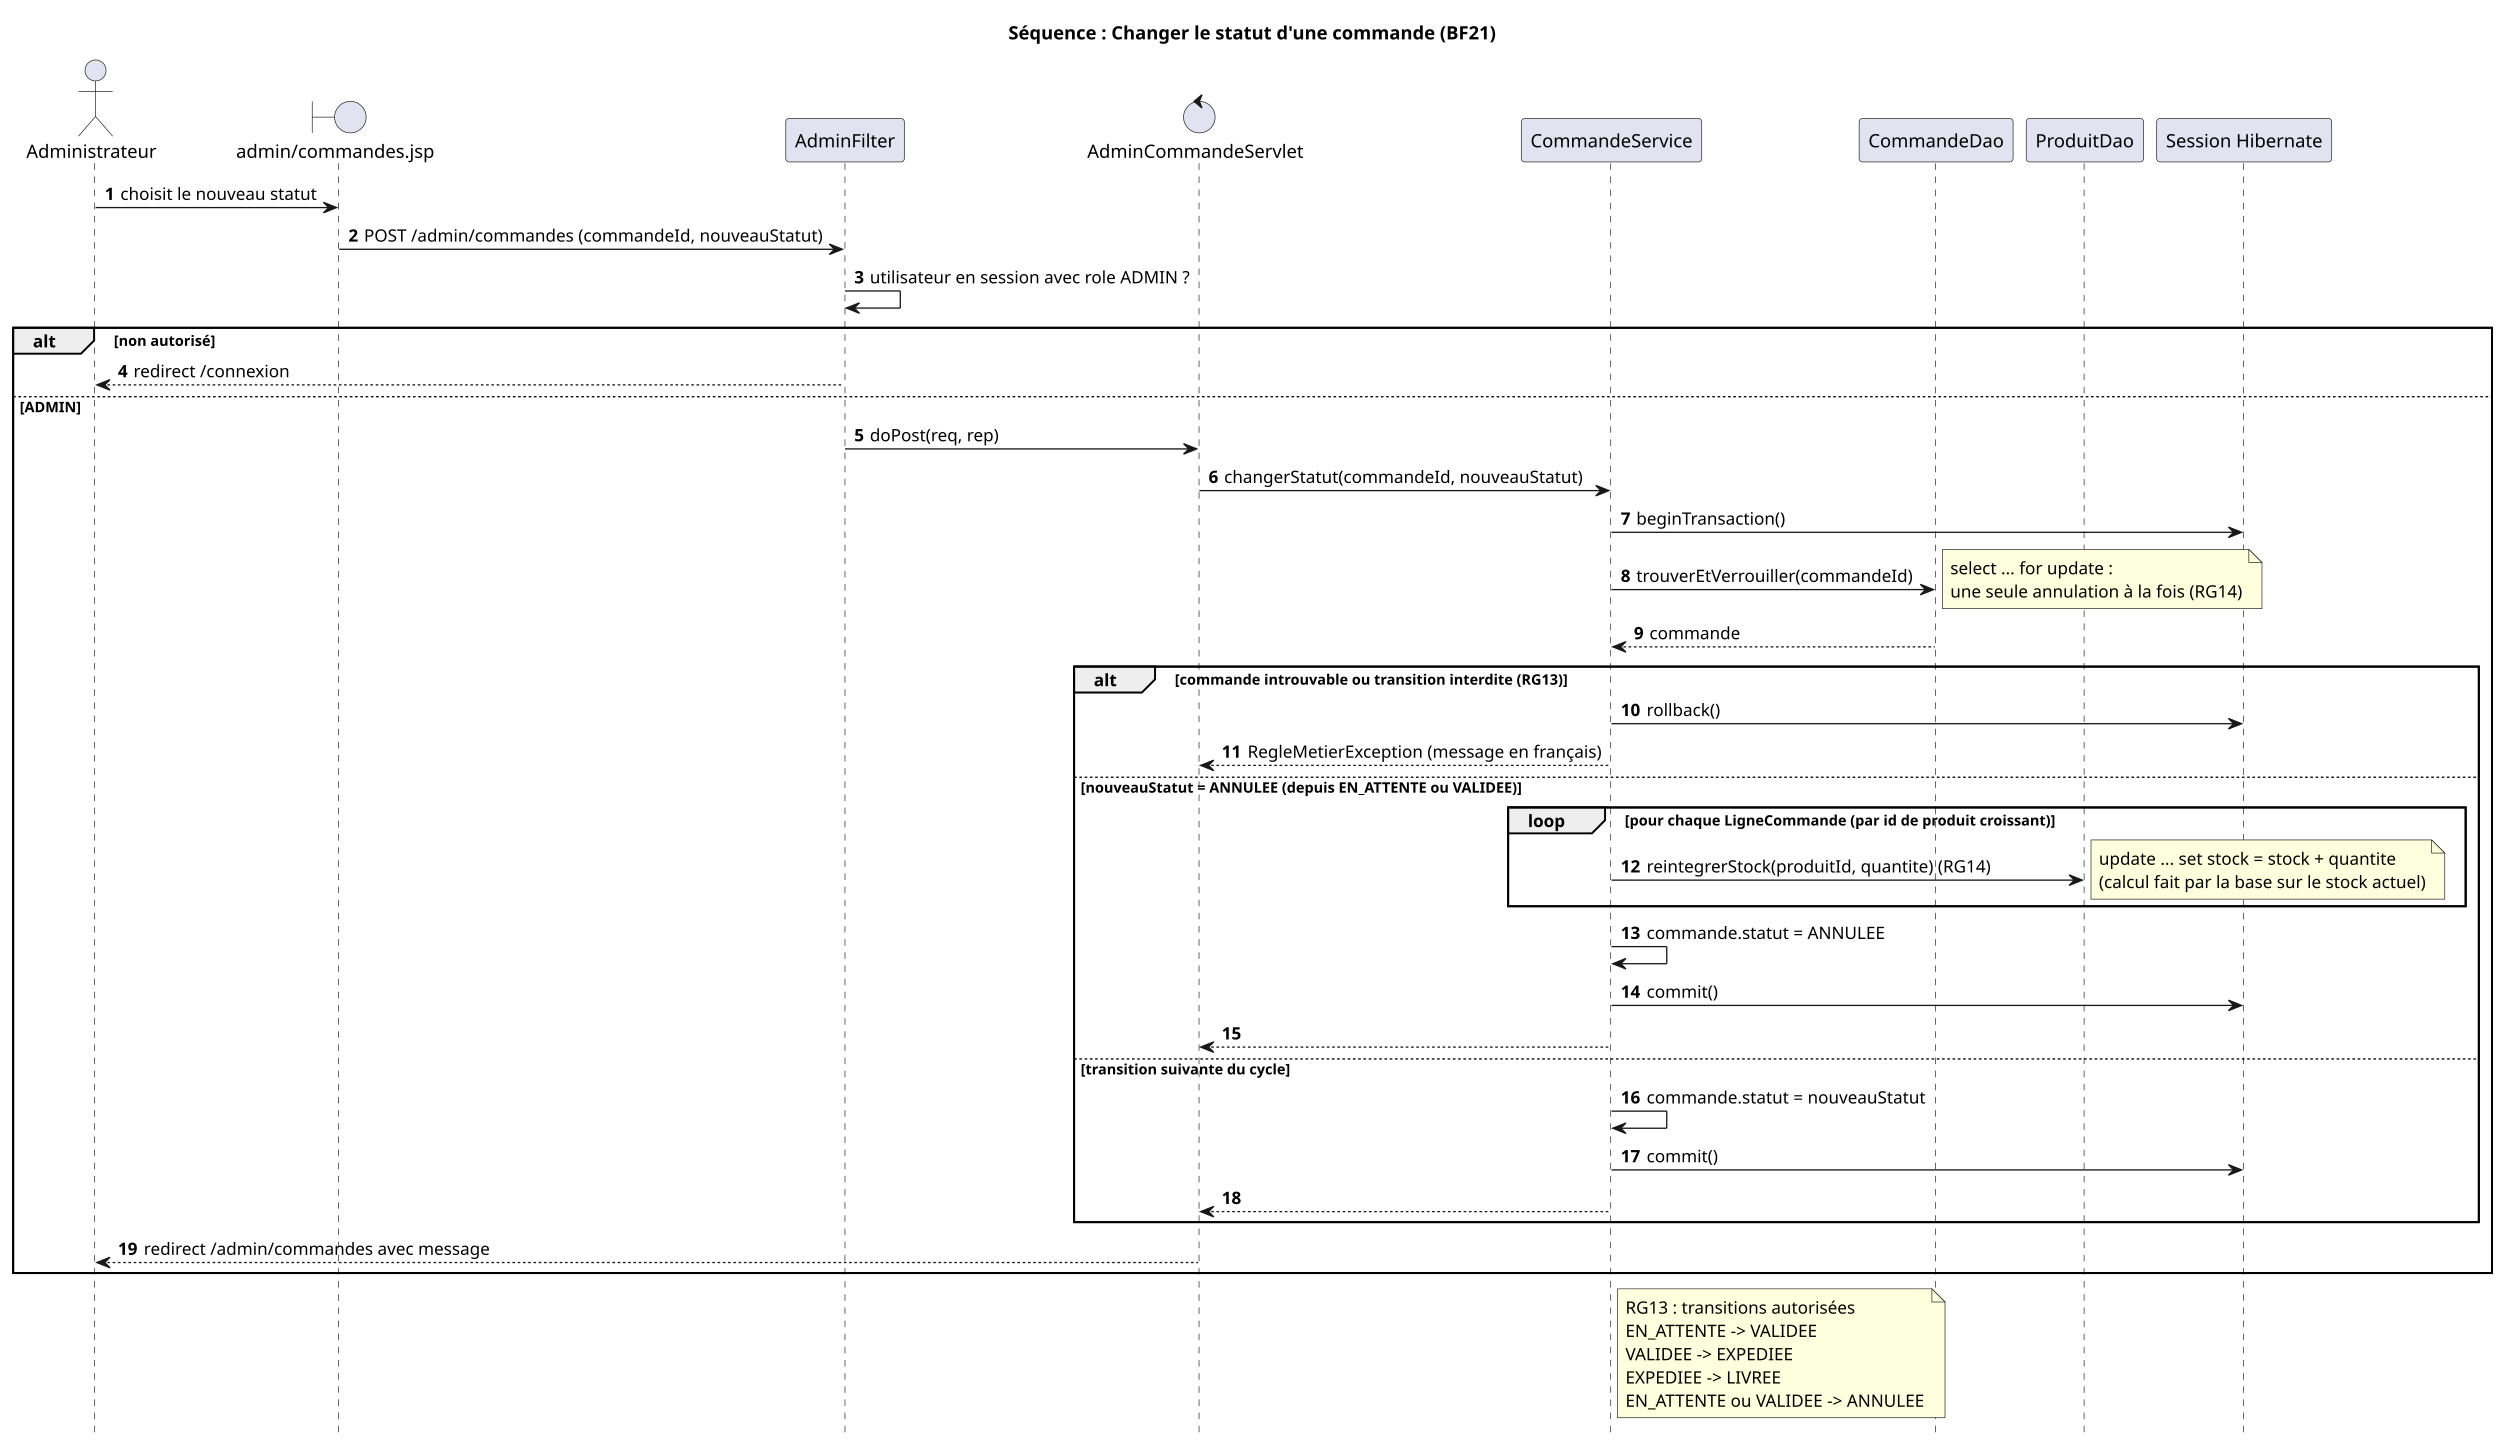
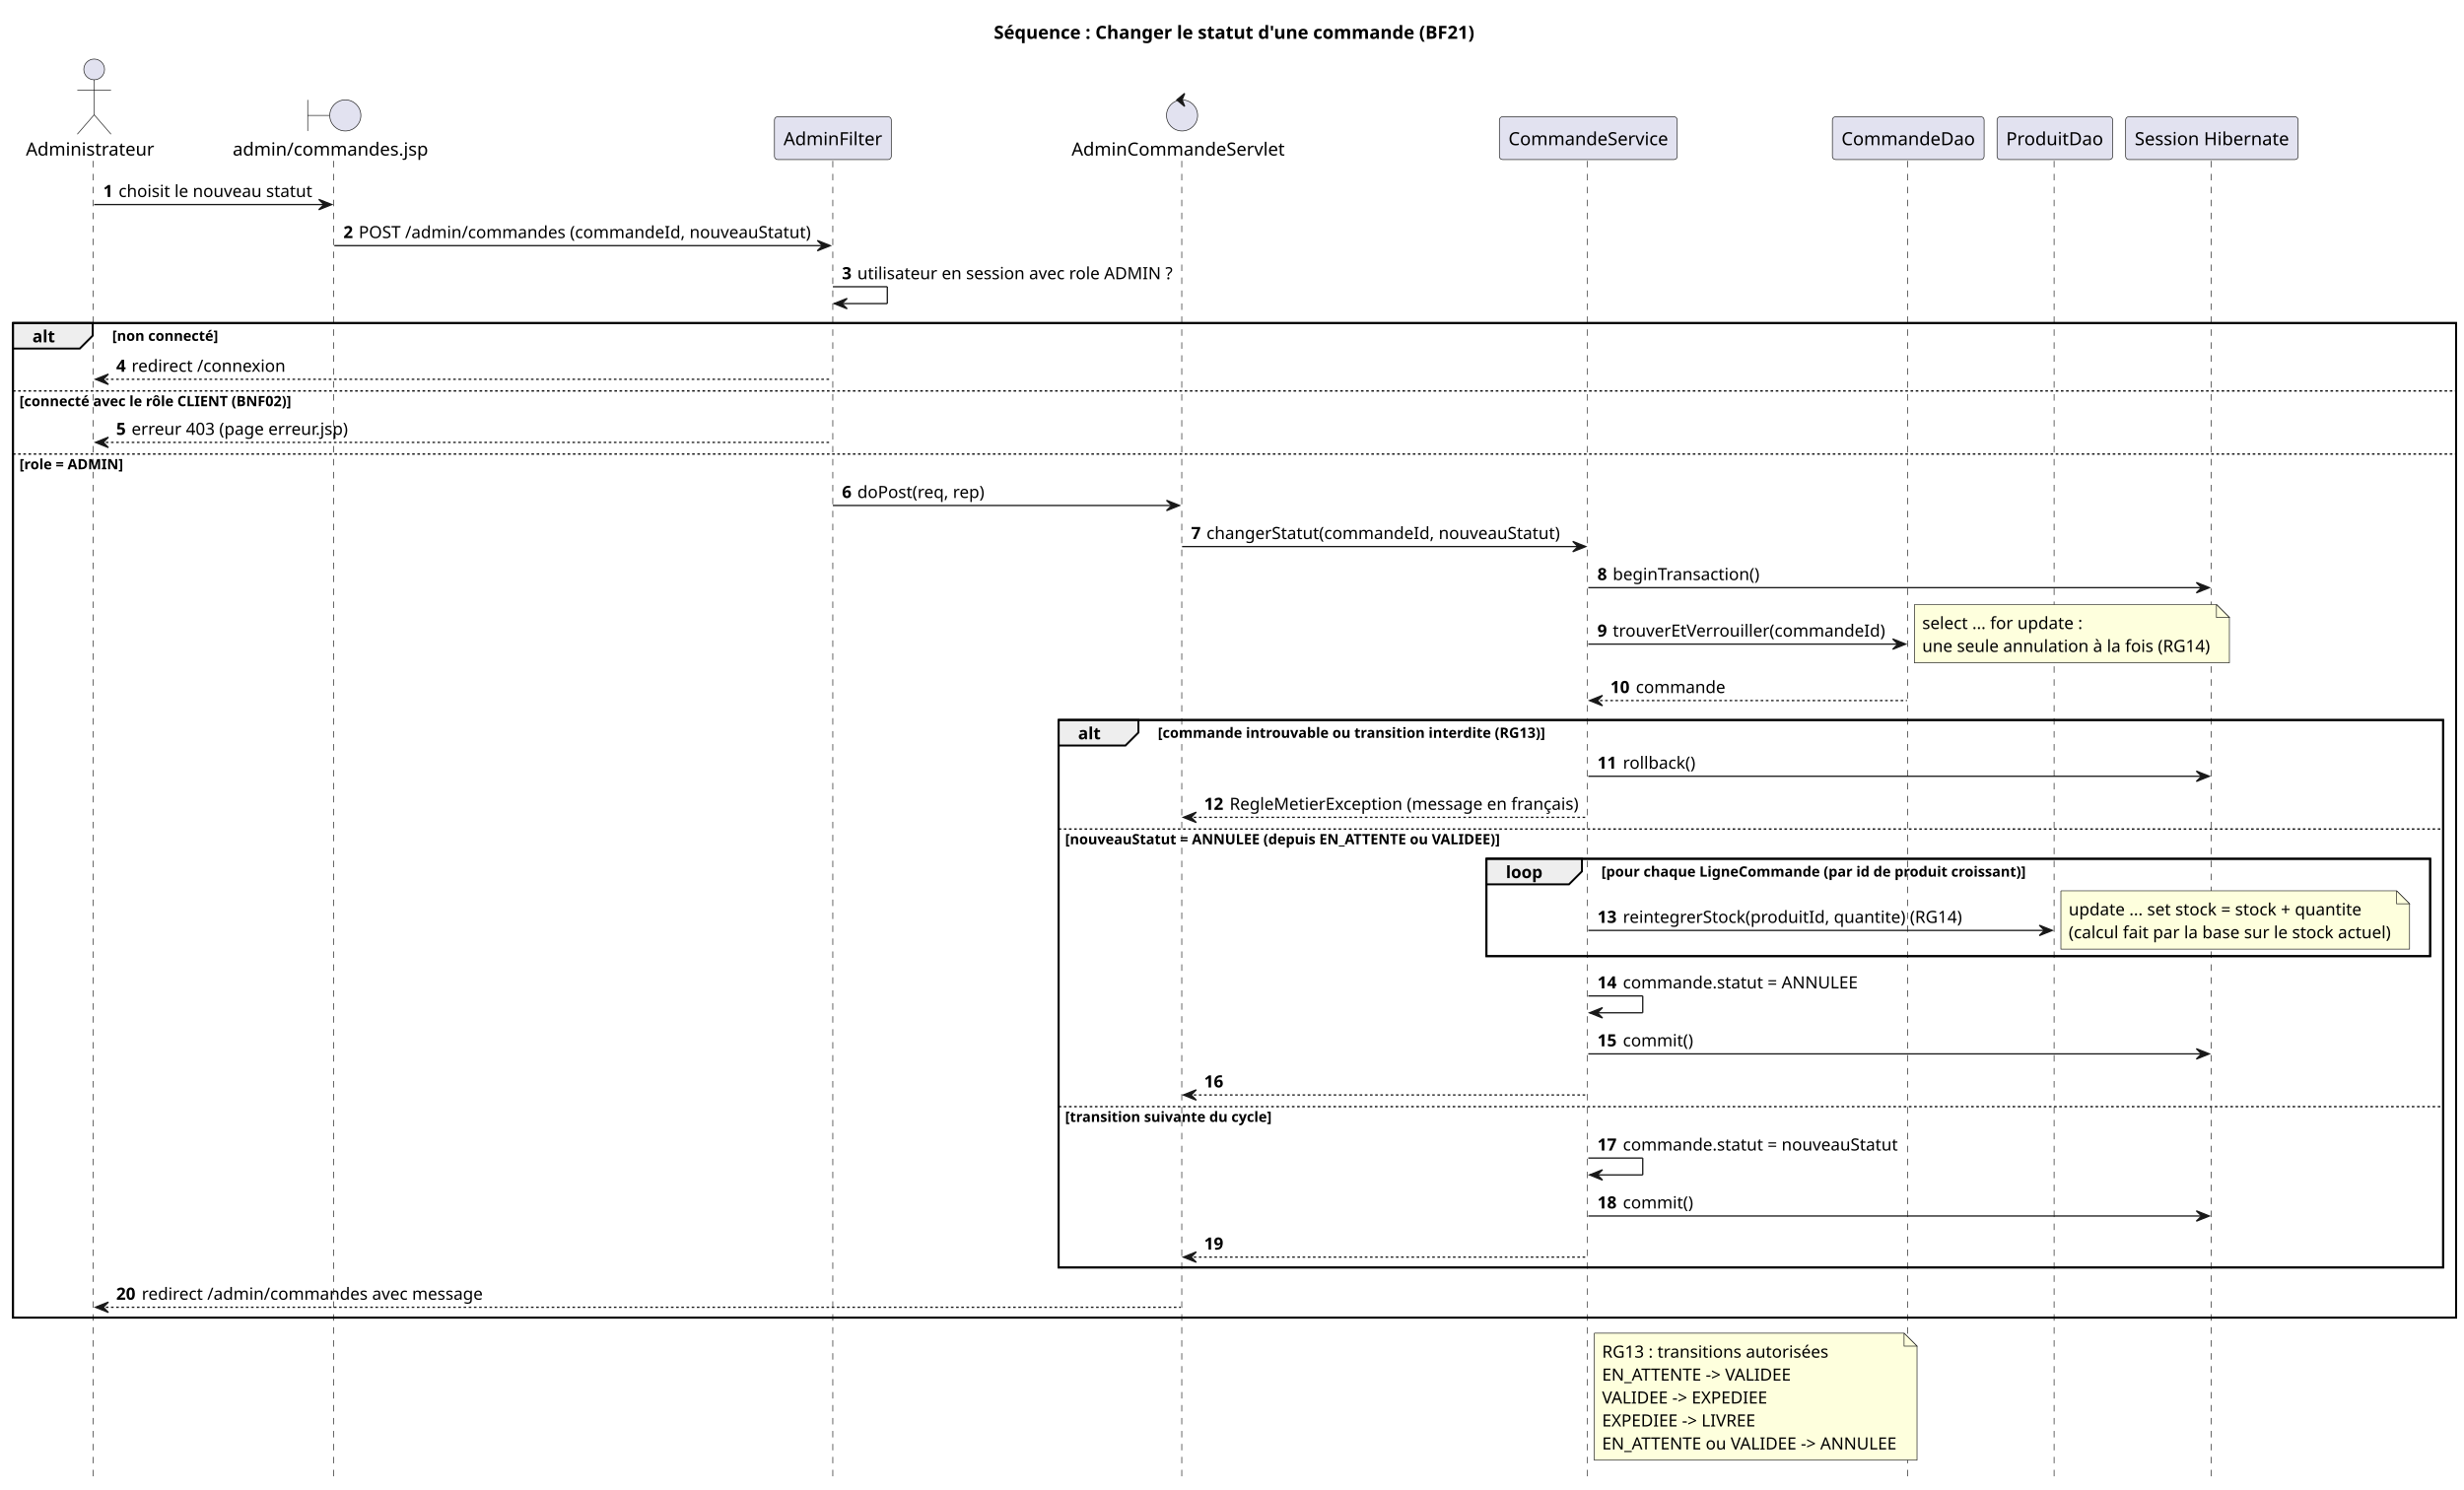
- <svg xmlns="http://www.w3.org/2000/svg" contentStyleType="text/css" data-diagram-type="SEQUENCE" height="1100px" preserveAspectRatio="none" style="width:1901px;height:1100px;background:#FFFFFF;" version="1.1" viewBox="0 0 1901 1100" width="1901px" zoomAndPan="magnify">
+ <svg xmlns="http://www.w3.org/2000/svg" contentStyleType="text/css" data-diagram-type="SEQUENCE" height="1149px" preserveAspectRatio="none" style="width:1901px;height:1149px;background:#FFFFFF;" version="1.1" viewBox="0 0 1901 1149" width="1901px" zoomAndPan="magnify">
  <defs />
  <g>
    <text fill="#000000" font-family="sans-serif" font-size="14" font-weight="bold" lengthAdjust="spacing" textLength="370.351" x="766.773" y="29.966">Séquence : Changer le statut d'une commande (BF21)</text>
-     <rect fill="none" height="718.772" style="stroke:#000000;stroke-width:1.5;" width="1884.896" x="10" y="249.254" />
-     <rect fill="none" height="422.436" style="stroke:#000000;stroke-width:1.5;" width="1068.154" x="816.742" y="506.884" />
-     <rect fill="none" height="75.118" style="stroke:#000000;stroke-width:1.5;" width="728.11" x="1146.786" y="613.984" />
+     <rect fill="none" height="767.46" style="stroke:#000000;stroke-width:1.5;" width="1884.896" x="10" y="249.254" />
+     <rect fill="none" height="422.436" style="stroke:#000000;stroke-width:1.5;" width="1068.154" x="816.742" y="555.572" />
+     <rect fill="none" height="75.118" style="stroke:#000000;stroke-width:1.5;" width="728.11" x="1146.786" y="662.672" />
    <g class="participant-lifeline" data-entity-uid="part1" data-qualified-name="Admin" id="part1-lifeline">
      <g>
-         <rect fill="#000000" fill-opacity="0" height="969.42" width="8" x="68.651" y="124.136" />
-         <line style="stroke:#181818;stroke-width:0.5;stroke-dasharray:5,5;" x1="72" x2="72" y1="124.136" y2="1093.556" />
+         <rect fill="#000000" fill-opacity="0" height="1018.108" width="8" x="68.651" y="124.136" />
+         <line style="stroke:#181818;stroke-width:0.5;stroke-dasharray:5,5;" x1="72" x2="72" y1="124.136" y2="1142.244" />
      </g>
    </g>
    <g class="participant-lifeline" data-entity-uid="part2" data-qualified-name="Vue" id="part2-lifeline">
      <g>
-         <rect fill="#000000" fill-opacity="0" height="969.42" width="8" x="253.915" y="124.136" />
-         <line style="stroke:#181818;stroke-width:0.5;stroke-dasharray:5,5;" x1="257.519" x2="257.519" y1="124.136" y2="1093.556" />
+         <rect fill="#000000" fill-opacity="0" height="1018.108" width="8" x="253.915" y="124.136" />
+         <line style="stroke:#181818;stroke-width:0.5;stroke-dasharray:5,5;" x1="257.519" x2="257.519" y1="124.136" y2="1142.244" />
      </g>
    </g>
    <g class="participant-lifeline" data-entity-uid="part3" data-qualified-name="AdminFilter" id="part3-lifeline">
      <g>
-         <rect fill="#000000" fill-opacity="0" height="969.42" width="8" x="638.574" y="124.136" />
-         <line style="stroke:#181818;stroke-width:0.5;stroke-dasharray:5,5;" x1="642.508" x2="642.508" y1="124.136" y2="1093.556" />
+         <rect fill="#000000" fill-opacity="0" height="1018.108" width="8" x="638.574" y="124.136" />
+         <line style="stroke:#181818;stroke-width:0.5;stroke-dasharray:5,5;" x1="642.508" x2="642.508" y1="124.136" y2="1142.244" />
      </g>
    </g>
    <g class="participant-lifeline" data-entity-uid="part4" data-qualified-name="AdminCommandeServlet" id="part4-lifeline">
      <g>
-         <rect fill="#000000" fill-opacity="0" height="969.42" width="8" x="907.971" y="124.136" />
-         <line style="stroke:#181818;stroke-width:0.5;stroke-dasharray:5,5;" x1="911.742" x2="911.742" y1="124.136" y2="1093.556" />
+         <rect fill="#000000" fill-opacity="0" height="1018.108" width="8" x="907.971" y="124.136" />
+         <line style="stroke:#181818;stroke-width:0.5;stroke-dasharray:5,5;" x1="911.742" x2="911.742" y1="124.136" y2="1142.244" />
      </g>
    </g>
    <g class="participant-lifeline" data-entity-uid="part5" data-qualified-name="CommandeService" id="part5-lifeline">
      <g>
-         <rect fill="#000000" fill-opacity="0" height="969.42" width="8" x="1221.393" y="124.136" />
-         <line style="stroke:#181818;stroke-width:0.5;stroke-dasharray:5,5;" x1="1224.786" x2="1224.786" y1="124.136" y2="1093.556" />
+         <rect fill="#000000" fill-opacity="0" height="1018.108" width="8" x="1221.393" y="124.136" />
+         <line style="stroke:#181818;stroke-width:0.5;stroke-dasharray:5,5;" x1="1224.786" x2="1224.786" y1="124.136" y2="1142.244" />
      </g>
    </g>
    <g class="participant-lifeline" data-entity-uid="part6" data-qualified-name="CommandeDao" id="part6-lifeline">
      <g>
-         <rect fill="#000000" fill-opacity="0" height="969.42" width="8" x="1468.225" y="124.136" />
-         <line style="stroke:#181818;stroke-width:0.5;stroke-dasharray:5,5;" x1="1471.699" x2="1471.699" y1="124.136" y2="1093.556" />
+         <rect fill="#000000" fill-opacity="0" height="1018.108" width="8" x="1468.225" y="124.136" />
+         <line style="stroke:#181818;stroke-width:0.5;stroke-dasharray:5,5;" x1="1471.699" x2="1471.699" y1="124.136" y2="1142.244" />
      </g>
    </g>
    <g class="participant-lifeline" data-entity-uid="part7" data-qualified-name="ProduitDao" id="part7-lifeline">
      <g>
-         <rect fill="#000000" fill-opacity="0" height="969.42" width="8" x="1581.349" y="124.136" />
-         <line style="stroke:#181818;stroke-width:0.5;stroke-dasharray:5,5;" x1="1584.752" x2="1584.752" y1="124.136" y2="1093.556" />
+         <rect fill="#000000" fill-opacity="0" height="1018.108" width="8" x="1581.349" y="124.136" />
+         <line style="stroke:#181818;stroke-width:0.5;stroke-dasharray:5,5;" x1="1584.752" x2="1584.752" y1="124.136" y2="1142.244" />
      </g>
    </g>
    <g class="participant-lifeline" data-entity-uid="part8" data-qualified-name="Session" id="part8-lifeline">
      <g>
-         <rect fill="#000000" fill-opacity="0" height="969.42" width="8" x="1702.495" y="124.136" />
-         <line style="stroke:#181818;stroke-width:0.5;stroke-dasharray:5,5;" x1="1705.946" x2="1705.946" y1="124.136" y2="1093.556" />
+         <rect fill="#000000" fill-opacity="0" height="1018.108" width="8" x="1702.495" y="124.136" />
+         <line style="stroke:#181818;stroke-width:0.5;stroke-dasharray:5,5;" x1="1705.946" x2="1705.946" y1="124.136" y2="1142.244" />
      </g>
    </g>
    <g class="participant participant-head" data-entity-uid="part1" data-qualified-name="Admin" id="part1-head">
      <text fill="#000000" font-family="sans-serif" font-size="14" lengthAdjust="spacing" textLength="99.302" x="20" y="120.034">Administrateur</text>
      <ellipse cx="72.651" cy="53.568" fill="#E2E2F0" rx="8" ry="8" style="stroke:#181818;stroke-width:0.5;" />
      <path d="M72.651,61.568 L72.651,88.568 M59.651,69.568 L85.651,69.568 M72.651,88.568 L59.651,103.568 M72.651,88.568 L85.651,103.568" fill="none" style="stroke:#181818;stroke-width:0.5;" />
    </g>
    <g class="participant participant-head" data-entity-uid="part2" data-qualified-name="Vue" id="part2-head">
      <text fill="#000000" font-family="sans-serif" font-size="14" lengthAdjust="spacing" textLength="150.793" x="179.518" y="120.034">admin/commandes.jsp</text>
      <path d="M237.415,77.068 L237.415,101.068 M237.415,89.068 L254.415,89.068" fill="none" style="stroke:#181818;stroke-width:0.5;" />
      <ellipse cx="266.415" cy="89.068" fill="#E2E2F0" rx="12" ry="12" style="stroke:#181818;stroke-width:0.5;" />
    </g>
    <g class="participant participant-head" data-entity-uid="part3" data-qualified-name="AdminFilter" id="part3-head">
      <rect fill="#E2E2F0" height="33.068" rx="2.5" ry="2.5" style="stroke:#181818;stroke-width:0.5;" width="90.132" x="597.508" y="90.068" />
      <text fill="#000000" font-family="sans-serif" font-size="14" lengthAdjust="spacing" textLength="76.132" x="604.508" y="112.034">AdminFilter</text>
    </g>
    <g class="participant participant-head" data-entity-uid="part4" data-qualified-name="AdminCommandeServlet" id="part4-head">
      <text fill="#000000" font-family="sans-serif" font-size="14" lengthAdjust="spacing" textLength="164.457" x="826.742" y="120.034">AdminCommandeServlet</text>
      <ellipse cx="911.971" cy="89.068" fill="#E2E2F0" rx="12" ry="12" style="stroke:#181818;stroke-width:0.5;" />
      <polygon fill="#181818" points="907.971,77.068,913.971,72.068,911.971,77.068,913.971,82.068,907.971,77.068" style="stroke:#181818;stroke-width:1;" />
    </g>
    <g class="participant participant-head" data-entity-uid="part5" data-qualified-name="CommandeService" id="part5-head">
      <rect fill="#E2E2F0" height="33.068" rx="2.5" ry="2.5" style="stroke:#181818;stroke-width:0.5;" width="137.214" x="1156.786" y="90.068" />
      <text fill="#000000" font-family="sans-serif" font-size="14" lengthAdjust="spacing" textLength="123.213" x="1163.786" y="112.034">CommandeService</text>
    </g>
    <g class="participant participant-head" data-entity-uid="part6" data-qualified-name="CommandeDao" id="part6-head">
      <rect fill="#E2E2F0" height="33.068" rx="2.5" ry="2.5" style="stroke:#181818;stroke-width:0.5;" width="117.054" x="1413.699" y="90.068" />
      <text fill="#000000" font-family="sans-serif" font-size="14" lengthAdjust="spacing" textLength="103.054" x="1420.699" y="112.034">CommandeDao</text>
    </g>
    <g class="participant participant-head" data-entity-uid="part7" data-qualified-name="ProduitDao" id="part7-head">
      <rect fill="#E2E2F0" height="33.068" rx="2.5" ry="2.5" style="stroke:#181818;stroke-width:0.5;" width="89.194" x="1540.752" y="90.068" />
      <text fill="#000000" font-family="sans-serif" font-size="14" lengthAdjust="spacing" textLength="75.194" x="1547.752" y="112.034">ProduitDao</text>
    </g>
    <g class="participant participant-head" data-entity-uid="part8" data-qualified-name="Session" id="part8-head">
      <rect fill="#E2E2F0" height="33.068" rx="2.5" ry="2.5" style="stroke:#181818;stroke-width:0.5;" width="133.097" x="1639.946" y="90.068" />
      <text fill="#000000" font-family="sans-serif" font-size="14" lengthAdjust="spacing" textLength="119.097" x="1646.946" y="112.034">Session Hibernate</text>
    </g>
    <g class="message" data-entity-1="part1" data-entity-2="part2" id="msg1">
      <polygon fill="#181818" points="245.915,153.842,255.915,157.842,245.915,161.842,249.915,157.842" style="stroke:#181818;stroke-width:1;" />
      <line style="stroke:#181818;stroke-width:1;" x1="72.651" x2="251.915" y1="157.842" y2="157.842" />
      <text fill="#000000" font-family="sans-serif" font-size="13" font-weight="bold" lengthAdjust="spacing" textLength="7.842" x="79.651" y="152.033">1</text>
      <text fill="#000000" font-family="sans-serif" font-size="13" lengthAdjust="spacing" textLength="149.422" x="91.493" y="152.033">choisit le nouveau statut</text>
    </g>
    <g class="message" data-entity-1="part2" data-entity-2="part3" id="msg2">
      <polygon fill="#181818" points="630.574,185.548,640.574,189.548,630.574,193.548,634.574,189.548" style="stroke:#181818;stroke-width:1;" />
      <line style="stroke:#181818;stroke-width:1;" x1="257.915" x2="636.574" y1="189.548" y2="189.548" />
      <text fill="#000000" font-family="sans-serif" font-size="13" font-weight="bold" lengthAdjust="spacing" textLength="7.842" x="264.915" y="183.739">2</text>
      <text fill="#000000" font-family="sans-serif" font-size="13" lengthAdjust="spacing" textLength="348.816" x="276.757" y="183.739">POST /admin/commandes (commandeId, nouveauStatut)</text>
    </g>
    <g class="message" data-entity-1="part3" data-entity-2="part3" id="msg3">
      <line style="stroke:#181818;stroke-width:1;" x1="642.574" x2="684.574" y1="221.254" y2="221.254" />
      <line style="stroke:#181818;stroke-width:1;" x1="684.574" x2="684.574" y1="221.254" y2="234.254" />
      <line style="stroke:#181818;stroke-width:1;" x1="643.574" x2="684.574" y1="234.254" y2="234.254" />
      <polygon fill="#181818" points="653.574,230.254,643.574,234.254,653.574,238.254,649.574,234.254" style="stroke:#181818;stroke-width:1;" />
      <text fill="#000000" font-family="sans-serif" font-size="13" font-weight="bold" lengthAdjust="spacing" textLength="7.842" x="649.574" y="215.445">3</text>
      <text fill="#000000" font-family="sans-serif" font-size="13" lengthAdjust="spacing" textLength="243.555" x="661.416" y="215.445">utilisateur en session avec role ADMIN ?</text>
    </g>
    <path d="M10,249.254 L71.559,249.254 L71.559,258.96 L61.559,268.96 L10,268.96 L10,249.254" fill="#EEEEEE" style="stroke:#000000;stroke-width:1.5;" />
-     <rect fill="none" height="718.772" style="stroke:#000000;stroke-width:1.5;" width="1884.896" x="10" y="249.254" />
+     <rect fill="none" height="767.46" style="stroke:#000000;stroke-width:1.5;" width="1884.896" x="10" y="249.254" />
    <text fill="#000000" font-family="sans-serif" font-size="13" font-weight="bold" lengthAdjust="spacing" textLength="16.559" x="25" y="264.151">alt</text>
-     <text fill="#000000" font-family="sans-serif" font-size="11" font-weight="bold" lengthAdjust="spacing" textLength="77.266" x="86.559" y="263.013">[non autorisé]</text>
+     <text fill="#000000" font-family="sans-serif" font-size="11" font-weight="bold" lengthAdjust="spacing" textLength="82.007" x="86.559" y="263.013">[non connecté]</text>
    <g class="message" data-entity-1="part3" data-entity-2="part1" id="msg4">
      <polygon fill="#181818" points="83.651,288.666,73.651,292.666,83.651,296.666,79.651,292.666" style="stroke:#181818;stroke-width:1;" />
      <line style="stroke:#181818;stroke-width:1;stroke-dasharray:2,2;" x1="77.651" x2="641.574" y1="292.666" y2="292.666" />
      <text fill="#000000" font-family="sans-serif" font-size="13" font-weight="bold" lengthAdjust="spacing" textLength="7.842" x="89.651" y="286.857">4</text>
      <text fill="#000000" font-family="sans-serif" font-size="13" lengthAdjust="spacing" textLength="119.535" x="101.493" y="286.857">redirect /connexion</text>
    </g>
    <line style="stroke:#000000;stroke-width:1;stroke-dasharray:2,2;" x1="10" x2="1894.896" y1="301.666" y2="301.666" />
-     <text fill="#000000" font-family="sans-serif" font-size="11" font-weight="bold" lengthAdjust="spacing" textLength="46.769" x="15" y="313.425">[ADMIN]</text>
-     <g class="message" data-entity-1="part3" data-entity-2="part4" id="msg5">
-       <polygon fill="#181818" points="899.971,337.354,909.971,341.354,899.971,345.354,903.971,341.354" style="stroke:#181818;stroke-width:1;" />
-       <line style="stroke:#181818;stroke-width:1;" x1="642.574" x2="905.971" y1="341.354" y2="341.354" />
-       <text fill="#000000" font-family="sans-serif" font-size="13" font-weight="bold" lengthAdjust="spacing" textLength="7.842" x="649.574" y="335.545">5</text>
-       <text fill="#000000" font-family="sans-serif" font-size="13" lengthAdjust="spacing" textLength="98.566" x="661.416" y="335.545">doPost(req, rep)</text>
-     </g>
-     <g class="message" data-entity-1="part4" data-entity-2="part5" id="msg6">
-       <polygon fill="#181818" points="1213.393,369.06,1223.393,373.06,1213.393,377.06,1217.393,373.06" style="stroke:#181818;stroke-width:1;" />
-       <line style="stroke:#181818;stroke-width:1;" x1="911.971" x2="1219.393" y1="373.06" y2="373.06" />
-       <text fill="#000000" font-family="sans-serif" font-size="13" font-weight="bold" lengthAdjust="spacing" textLength="7.842" x="918.971" y="367.251">6</text>
-       <text fill="#000000" font-family="sans-serif" font-size="13" lengthAdjust="spacing" textLength="272.714" x="930.813" y="367.251">changerStatut(commandeId, nouveauStatut)</text>
-     </g>
-     <g class="message" data-entity-1="part5" data-entity-2="part8" id="msg7">
-       <polygon fill="#181818" points="1694.495,400.766,1704.495,404.766,1694.495,408.766,1698.495,404.766" style="stroke:#181818;stroke-width:1;" />
-       <line style="stroke:#181818;stroke-width:1;" x1="1225.393" x2="1700.495" y1="404.766" y2="404.766" />
-       <text fill="#000000" font-family="sans-serif" font-size="13" font-weight="bold" lengthAdjust="spacing" textLength="7.842" x="1232.393" y="398.957">7</text>
-       <text fill="#000000" font-family="sans-serif" font-size="13" lengthAdjust="spacing" textLength="114.14" x="1244.235" y="398.957">beginTransaction()</text>
-     </g>
-     <g class="message" data-entity-1="part5" data-entity-2="part6" id="msg8">
-       <polygon fill="#181818" points="1460.225,444.325,1470.225,448.325,1460.225,452.325,1464.225,448.325" style="stroke:#181818;stroke-width:1;" />
-       <line style="stroke:#181818;stroke-width:1;" x1="1225.393" x2="1466.225" y1="448.325" y2="448.325" />
-       <text fill="#000000" font-family="sans-serif" font-size="13" font-weight="bold" lengthAdjust="spacing" textLength="7.842" x="1232.393" y="442.516">8</text>
-       <text fill="#000000" font-family="sans-serif" font-size="13" lengthAdjust="spacing" textLength="210.99" x="1244.235" y="442.516">trouverEtVerrouiller(commandeId)</text>
-     </g>
-     <path d="M1477,417.766 L1477,462.766 L1720,462.766 L1720,427.766 L1710,417.766 L1477,417.766" fill="#FEFFDD" style="stroke:#181818;stroke-width:0.5;" />
-     <path d="M1710,417.766 L1710,427.766 L1720,427.766 L1710,417.766" fill="#FEFFDD" style="stroke:#181818;stroke-width:0.5;" />
-     <text fill="#000000" font-family="sans-serif" font-size="13" lengthAdjust="spacing" textLength="123.682" x="1483" y="436.663">select ... for update :</text>
-     <text fill="#000000" font-family="sans-serif" font-size="13" lengthAdjust="spacing" textLength="222.027" x="1483" y="454.369">une seule annulation à la fois (RG14)</text>
-     <g class="message" data-entity-1="part6" data-entity-2="part5" id="msg10">
-       <polygon fill="#181818" points="1236.393,487.884,1226.393,491.884,1236.393,495.884,1232.393,491.884" style="stroke:#181818;stroke-width:1;" />
-       <line style="stroke:#181818;stroke-width:1;stroke-dasharray:2,2;" x1="1230.393" x2="1471.225" y1="491.884" y2="491.884" />
-       <text fill="#000000" font-family="sans-serif" font-size="13" font-weight="bold" lengthAdjust="spacing" textLength="7.842" x="1242.393" y="486.075">9</text>
-       <text fill="#000000" font-family="sans-serif" font-size="13" lengthAdjust="spacing" textLength="69.069" x="1254.235" y="486.075">commande</text>
-     </g>
-     <path d="M816.742,506.884 L878.301,506.884 L878.301,516.59 L868.301,526.59 L816.742,526.59 L816.742,506.884" fill="#EEEEEE" style="stroke:#000000;stroke-width:1.5;" />
-     <rect fill="none" height="422.436" style="stroke:#000000;stroke-width:1.5;" width="1068.154" x="816.742" y="506.884" />
-     <text fill="#000000" font-family="sans-serif" font-size="13" font-weight="bold" lengthAdjust="spacing" textLength="16.559" x="831.742" y="521.781">alt</text>
-     <text fill="#000000" font-family="sans-serif" font-size="11" font-weight="bold" lengthAdjust="spacing" textLength="297.119" x="893.301" y="520.643">[commande introuvable ou transition interdite (RG13)]</text>
-     <g class="message" data-entity-1="part5" data-entity-2="part8" id="msg11">
-       <polygon fill="#181818" points="1694.495,546.296,1704.495,550.296,1694.495,554.296,1698.495,550.296" style="stroke:#181818;stroke-width:1;" />
-       <line style="stroke:#181818;stroke-width:1;" x1="1225.393" x2="1700.495" y1="550.296" y2="550.296" />
-       <text fill="#000000" font-family="sans-serif" font-size="13" font-weight="bold" lengthAdjust="spacing" textLength="15.684" x="1232.393" y="544.487">10</text>
-       <text fill="#000000" font-family="sans-serif" font-size="13" lengthAdjust="spacing" textLength="56.212" x="1252.078" y="544.487">rollback()</text>
-     </g>
-     <g class="message" data-entity-1="part5" data-entity-2="part4" id="msg12">
-       <polygon fill="#181818" points="922.971,578.002,912.971,582.002,922.971,586.002,918.971,582.002" style="stroke:#181818;stroke-width:1;" />
-       <line style="stroke:#181818;stroke-width:1;stroke-dasharray:2,2;" x1="916.971" x2="1224.393" y1="582.002" y2="582.002" />
-       <text fill="#000000" font-family="sans-serif" font-size="13" font-weight="bold" lengthAdjust="spacing" textLength="15.684" x="928.971" y="576.193">11</text>
-       <text fill="#000000" font-family="sans-serif" font-size="13" lengthAdjust="spacing" textLength="269.737" x="948.656" y="576.193">RegleMetierException (message en français)</text>
-     </g>
-     <line style="stroke:#000000;stroke-width:1;stroke-dasharray:2,2;" x1="816.742" x2="1884.896" y1="591.002" y2="591.002" />
-     <text fill="#000000" font-family="sans-serif" font-size="11" font-weight="bold" lengthAdjust="spacing" textLength="336.999" x="821.742" y="602.761">[nouveauStatut = ANNULEE (depuis EN_ATTENTE ou VALIDEE)]</text>
-     <path d="M1146.786,613.984 L1220.49,613.984 L1220.49,623.69 L1210.49,633.69 L1146.786,633.69 L1146.786,613.984" fill="#EEEEEE" style="stroke:#000000;stroke-width:1.5;" />
-     <rect fill="none" height="75.118" style="stroke:#000000;stroke-width:1.5;" width="728.11" x="1146.786" y="613.984" />
-     <text fill="#000000" font-family="sans-serif" font-size="13" font-weight="bold" lengthAdjust="spacing" textLength="28.704" x="1161.786" y="628.881">loop</text>
-     <text fill="#000000" font-family="sans-serif" font-size="11" font-weight="bold" lengthAdjust="spacing" textLength="327.484" x="1235.49" y="627.743">[pour chaque LigneCommande (par id de produit croissant)]</text>
-     <g class="message" data-entity-1="part5" data-entity-2="part7" id="msg13">
-       <polygon fill="#181818" points="1573.349,665.249,1583.349,669.249,1573.349,673.249,1577.349,669.249" style="stroke:#181818;stroke-width:1;" />
-       <line style="stroke:#181818;stroke-width:1;" x1="1225.393" x2="1579.349" y1="669.249" y2="669.249" />
-       <text fill="#000000" font-family="sans-serif" font-size="13" font-weight="bold" lengthAdjust="spacing" textLength="15.684" x="1232.393" y="663.44">12</text>
-       <text fill="#000000" font-family="sans-serif" font-size="13" lengthAdjust="spacing" textLength="262.457" x="1252.078" y="663.44">reintegrerStock(produitId, quantite) (RG14)</text>
-     </g>
-     <path d="M1590,638.69 L1590,683.69 L1859,683.69 L1859,648.69 L1849,638.69 L1590,638.69" fill="#FEFFDD" style="stroke:#181818;stroke-width:0.5;" />
-     <path d="M1849,638.69 L1849,648.69 L1859,648.69 L1849,638.69" fill="#FEFFDD" style="stroke:#181818;stroke-width:0.5;" />
-     <text fill="#000000" font-family="sans-serif" font-size="13" lengthAdjust="spacing" textLength="225.94" x="1596" y="657.587">update ... set stock = stock + quantite</text>
-     <text fill="#000000" font-family="sans-serif" font-size="13" lengthAdjust="spacing" textLength="248.547" x="1596" y="675.293">(calcul fait par la base sur le stock actuel)</text>
-     <g class="message" data-entity-1="part5" data-entity-2="part5" id="msg15">
-       <line style="stroke:#181818;stroke-width:1;" x1="1225.393" x2="1267.393" y1="719.808" y2="719.808" />
-       <line style="stroke:#181818;stroke-width:1;" x1="1267.393" x2="1267.393" y1="719.808" y2="732.808" />
-       <line style="stroke:#181818;stroke-width:1;" x1="1226.393" x2="1267.393" y1="732.808" y2="732.808" />
-       <polygon fill="#181818" points="1236.393,728.808,1226.393,732.808,1236.393,736.808,1232.393,732.808" style="stroke:#181818;stroke-width:1;" />
-       <text fill="#000000" font-family="sans-serif" font-size="13" font-weight="bold" lengthAdjust="spacing" textLength="15.684" x="1232.393" y="713.999">13</text>
-       <text fill="#000000" font-family="sans-serif" font-size="13" lengthAdjust="spacing" textLength="181.22" x="1252.078" y="713.999">commande.statut = ANNULEE</text>
-     </g>
-     <g class="message" data-entity-1="part5" data-entity-2="part8" id="msg16">
-       <polygon fill="#181818" points="1694.495,760.514,1704.495,764.514,1694.495,768.514,1698.495,764.514" style="stroke:#181818;stroke-width:1;" />
-       <line style="stroke:#181818;stroke-width:1;" x1="1225.393" x2="1700.495" y1="764.514" y2="764.514" />
-       <text fill="#000000" font-family="sans-serif" font-size="13" font-weight="bold" lengthAdjust="spacing" textLength="15.684" x="1232.393" y="758.705">14</text>
-       <text fill="#000000" font-family="sans-serif" font-size="13" lengthAdjust="spacing" textLength="54.262" x="1252.078" y="758.705">commit()</text>
-     </g>
-     <g class="message" data-entity-1="part5" data-entity-2="part4" id="msg17">
-       <polygon fill="#181818" points="922.971,792.22,912.971,796.22,922.971,800.22,918.971,796.22" style="stroke:#181818;stroke-width:1;" />
-       <line style="stroke:#181818;stroke-width:1;stroke-dasharray:2,2;" x1="916.971" x2="1224.393" y1="796.22" y2="796.22" />
-       <text fill="#000000" font-family="sans-serif" font-size="13" font-weight="bold" lengthAdjust="spacing" textLength="15.684" x="928.971" y="790.411">15</text>
-       <text fill="#000000" font-family="sans-serif" font-size="13" lengthAdjust="spacing" textLength="3.38" x="948.656" y="790.411"> </text>
-     </g>
-     <line style="stroke:#000000;stroke-width:1;stroke-dasharray:2,2;" x1="816.742" x2="1884.896" y1="805.22" y2="805.22" />
-     <text fill="#000000" font-family="sans-serif" font-size="11" font-weight="bold" lengthAdjust="spacing" textLength="157.362" x="821.742" y="816.979">[transition suivante du cycle]</text>
-     <g class="message" data-entity-1="part5" data-entity-2="part5" id="msg18">
-       <line style="stroke:#181818;stroke-width:1;" x1="1225.393" x2="1267.393" y1="844.908" y2="844.908" />
-       <line style="stroke:#181818;stroke-width:1;" x1="1267.393" x2="1267.393" y1="844.908" y2="857.908" />
-       <line style="stroke:#181818;stroke-width:1;" x1="1226.393" x2="1267.393" y1="857.908" y2="857.908" />
-       <polygon fill="#181818" points="1236.393,853.908,1226.393,857.908,1236.393,861.908,1232.393,857.908" style="stroke:#181818;stroke-width:1;" />
-       <text fill="#000000" font-family="sans-serif" font-size="13" font-weight="bold" lengthAdjust="spacing" textLength="15.684" x="1232.393" y="839.099">16</text>
-       <text fill="#000000" font-family="sans-serif" font-size="13" lengthAdjust="spacing" textLength="212.121" x="1252.078" y="839.099">commande.statut = nouveauStatut</text>
-     </g>
-     <g class="message" data-entity-1="part5" data-entity-2="part8" id="msg19">
-       <polygon fill="#181818" points="1694.495,885.614,1704.495,889.614,1694.495,893.614,1698.495,889.614" style="stroke:#181818;stroke-width:1;" />
-       <line style="stroke:#181818;stroke-width:1;" x1="1225.393" x2="1700.495" y1="889.614" y2="889.614" />
-       <text fill="#000000" font-family="sans-serif" font-size="13" font-weight="bold" lengthAdjust="spacing" textLength="15.684" x="1232.393" y="883.805">17</text>
-       <text fill="#000000" font-family="sans-serif" font-size="13" lengthAdjust="spacing" textLength="54.262" x="1252.078" y="883.805">commit()</text>
-     </g>
-     <g class="message" data-entity-1="part5" data-entity-2="part4" id="msg20">
-       <polygon fill="#181818" points="922.971,917.32,912.971,921.32,922.971,925.32,918.971,921.32" style="stroke:#181818;stroke-width:1;" />
-       <line style="stroke:#181818;stroke-width:1;stroke-dasharray:2,2;" x1="916.971" x2="1224.393" y1="921.32" y2="921.32" />
-       <text fill="#000000" font-family="sans-serif" font-size="13" font-weight="bold" lengthAdjust="spacing" textLength="15.684" x="928.971" y="915.511">18</text>
-       <text fill="#000000" font-family="sans-serif" font-size="13" lengthAdjust="spacing" textLength="3.38" x="948.656" y="915.511"> </text>
-     </g>
-     <g class="message" data-entity-1="part4" data-entity-2="part1" id="msg21">
-       <polygon fill="#181818" points="83.651,956.026,73.651,960.026,83.651,964.026,79.651,960.026" style="stroke:#181818;stroke-width:1;" />
-       <line style="stroke:#181818;stroke-width:1;stroke-dasharray:2,2;" x1="77.651" x2="910.971" y1="960.026" y2="960.026" />
-       <text fill="#000000" font-family="sans-serif" font-size="13" font-weight="bold" lengthAdjust="spacing" textLength="15.684" x="89.651" y="954.217">19</text>
-       <text fill="#000000" font-family="sans-serif" font-size="13" lengthAdjust="spacing" textLength="263.653" x="109.335" y="954.217">redirect /admin/commandes avec message</text>
-     </g>
-     <path d="M1230,980.026 L1230,1078.026 L1479,1078.026 L1479,990.026 L1469,980.026 L1230,980.026" fill="#FEFFDD" style="stroke:#181818;stroke-width:0.5;" />
-     <path d="M1469,980.026 L1469,990.026 L1479,990.026 L1469,980.026" fill="#FEFFDD" style="stroke:#181818;stroke-width:0.5;" />
-     <text fill="#000000" font-family="sans-serif" font-size="13" lengthAdjust="spacing" textLength="174.915" x="1236" y="998.923">RG13 : transitions autorisées</text>
-     <text fill="#000000" font-family="sans-serif" font-size="13" lengthAdjust="spacing" textLength="146.861" x="1236" y="1016.629">EN_ATTENTE -&gt; VALIDEE</text>
-     <text fill="#000000" font-family="sans-serif" font-size="13" lengthAdjust="spacing" textLength="127.946" x="1236" y="1034.335">VALIDEE -&gt; EXPEDIEE</text>
-     <text fill="#000000" font-family="sans-serif" font-size="13" lengthAdjust="spacing" textLength="118.235" x="1236" y="1052.041">EXPEDIEE -&gt; LIVREE</text>
-     <text fill="#000000" font-family="sans-serif" font-size="13" lengthAdjust="spacing" textLength="228.358" x="1236" y="1069.747">EN_ATTENTE ou VALIDEE -&gt; ANNULEE</text>
+     <text fill="#000000" font-family="sans-serif" font-size="11" font-weight="bold" lengthAdjust="spacing" textLength="210.035" x="15" y="313.425">[connecté avec le rôle CLIENT (BNF02)]</text>
+     <g class="message" data-entity-1="part3" data-entity-2="part1" id="msg5">
+       <polygon fill="#181818" points="83.651,337.354,73.651,341.354,83.651,345.354,79.651,341.354" style="stroke:#181818;stroke-width:1;" />
+       <line style="stroke:#181818;stroke-width:1;stroke-dasharray:2,2;" x1="77.651" x2="641.574" y1="341.354" y2="341.354" />
+       <text fill="#000000" font-family="sans-serif" font-size="13" font-weight="bold" lengthAdjust="spacing" textLength="7.842" x="89.651" y="335.545">5</text>
+       <text fill="#000000" font-family="sans-serif" font-size="13" lengthAdjust="spacing" textLength="169.533" x="101.493" y="335.545">erreur 403 (page erreur.jsp)</text>
+     </g>
+     <line style="stroke:#000000;stroke-width:1;stroke-dasharray:2,2;" x1="10" x2="1894.896" y1="350.354" y2="350.354" />
+     <text fill="#000000" font-family="sans-serif" font-size="11" font-weight="bold" lengthAdjust="spacing" textLength="80.739" x="15" y="362.113">[role = ADMIN]</text>
+     <g class="message" data-entity-1="part3" data-entity-2="part4" id="msg6">
+       <polygon fill="#181818" points="899.971,386.042,909.971,390.042,899.971,394.042,903.971,390.042" style="stroke:#181818;stroke-width:1;" />
+       <line style="stroke:#181818;stroke-width:1;" x1="642.574" x2="905.971" y1="390.042" y2="390.042" />
+       <text fill="#000000" font-family="sans-serif" font-size="13" font-weight="bold" lengthAdjust="spacing" textLength="7.842" x="649.574" y="384.233">6</text>
+       <text fill="#000000" font-family="sans-serif" font-size="13" lengthAdjust="spacing" textLength="98.566" x="661.416" y="384.233">doPost(req, rep)</text>
+     </g>
+     <g class="message" data-entity-1="part4" data-entity-2="part5" id="msg7">
+       <polygon fill="#181818" points="1213.393,417.748,1223.393,421.748,1213.393,425.748,1217.393,421.748" style="stroke:#181818;stroke-width:1;" />
+       <line style="stroke:#181818;stroke-width:1;" x1="911.971" x2="1219.393" y1="421.748" y2="421.748" />
+       <text fill="#000000" font-family="sans-serif" font-size="13" font-weight="bold" lengthAdjust="spacing" textLength="7.842" x="918.971" y="415.939">7</text>
+       <text fill="#000000" font-family="sans-serif" font-size="13" lengthAdjust="spacing" textLength="272.714" x="930.813" y="415.939">changerStatut(commandeId, nouveauStatut)</text>
+     </g>
+     <g class="message" data-entity-1="part5" data-entity-2="part8" id="msg8">
+       <polygon fill="#181818" points="1694.495,449.454,1704.495,453.454,1694.495,457.454,1698.495,453.454" style="stroke:#181818;stroke-width:1;" />
+       <line style="stroke:#181818;stroke-width:1;" x1="1225.393" x2="1700.495" y1="453.454" y2="453.454" />
+       <text fill="#000000" font-family="sans-serif" font-size="13" font-weight="bold" lengthAdjust="spacing" textLength="7.842" x="1232.393" y="447.645">8</text>
+       <text fill="#000000" font-family="sans-serif" font-size="13" lengthAdjust="spacing" textLength="114.14" x="1244.235" y="447.645">beginTransaction()</text>
+     </g>
+     <g class="message" data-entity-1="part5" data-entity-2="part6" id="msg9">
+       <polygon fill="#181818" points="1460.225,493.013,1470.225,497.013,1460.225,501.013,1464.225,497.013" style="stroke:#181818;stroke-width:1;" />
+       <line style="stroke:#181818;stroke-width:1;" x1="1225.393" x2="1466.225" y1="497.013" y2="497.013" />
+       <text fill="#000000" font-family="sans-serif" font-size="13" font-weight="bold" lengthAdjust="spacing" textLength="7.842" x="1232.393" y="491.204">9</text>
+       <text fill="#000000" font-family="sans-serif" font-size="13" lengthAdjust="spacing" textLength="210.99" x="1244.235" y="491.204">trouverEtVerrouiller(commandeId)</text>
+     </g>
+     <path d="M1477,466.454 L1477,511.454 L1720,511.454 L1720,476.454 L1710,466.454 L1477,466.454" fill="#FEFFDD" style="stroke:#181818;stroke-width:0.5;" />
+     <path d="M1710,466.454 L1710,476.454 L1720,476.454 L1710,466.454" fill="#FEFFDD" style="stroke:#181818;stroke-width:0.5;" />
+     <text fill="#000000" font-family="sans-serif" font-size="13" lengthAdjust="spacing" textLength="123.682" x="1483" y="485.351">select ... for update :</text>
+     <text fill="#000000" font-family="sans-serif" font-size="13" lengthAdjust="spacing" textLength="222.027" x="1483" y="503.057">une seule annulation à la fois (RG14)</text>
+     <g class="message" data-entity-1="part6" data-entity-2="part5" id="msg11">
+       <polygon fill="#181818" points="1236.393,536.572,1226.393,540.572,1236.393,544.572,1232.393,540.572" style="stroke:#181818;stroke-width:1;" />
+       <line style="stroke:#181818;stroke-width:1;stroke-dasharray:2,2;" x1="1230.393" x2="1471.225" y1="540.572" y2="540.572" />
+       <text fill="#000000" font-family="sans-serif" font-size="13" font-weight="bold" lengthAdjust="spacing" textLength="15.684" x="1242.393" y="534.763">10</text>
+       <text fill="#000000" font-family="sans-serif" font-size="13" lengthAdjust="spacing" textLength="69.069" x="1262.078" y="534.763">commande</text>
+     </g>
+     <path d="M816.742,555.572 L878.301,555.572 L878.301,565.278 L868.301,575.278 L816.742,575.278 L816.742,555.572" fill="#EEEEEE" style="stroke:#000000;stroke-width:1.5;" />
+     <rect fill="none" height="422.436" style="stroke:#000000;stroke-width:1.5;" width="1068.154" x="816.742" y="555.572" />
+     <text fill="#000000" font-family="sans-serif" font-size="13" font-weight="bold" lengthAdjust="spacing" textLength="16.559" x="831.742" y="570.469">alt</text>
+     <text fill="#000000" font-family="sans-serif" font-size="11" font-weight="bold" lengthAdjust="spacing" textLength="297.119" x="893.301" y="569.331">[commande introuvable ou transition interdite (RG13)]</text>
+     <g class="message" data-entity-1="part5" data-entity-2="part8" id="msg12">
+       <polygon fill="#181818" points="1694.495,594.984,1704.495,598.984,1694.495,602.984,1698.495,598.984" style="stroke:#181818;stroke-width:1;" />
+       <line style="stroke:#181818;stroke-width:1;" x1="1225.393" x2="1700.495" y1="598.984" y2="598.984" />
+       <text fill="#000000" font-family="sans-serif" font-size="13" font-weight="bold" lengthAdjust="spacing" textLength="15.684" x="1232.393" y="593.175">11</text>
+       <text fill="#000000" font-family="sans-serif" font-size="13" lengthAdjust="spacing" textLength="56.212" x="1252.078" y="593.175">rollback()</text>
+     </g>
+     <g class="message" data-entity-1="part5" data-entity-2="part4" id="msg13">
+       <polygon fill="#181818" points="922.971,626.69,912.971,630.69,922.971,634.69,918.971,630.69" style="stroke:#181818;stroke-width:1;" />
+       <line style="stroke:#181818;stroke-width:1;stroke-dasharray:2,2;" x1="916.971" x2="1224.393" y1="630.69" y2="630.69" />
+       <text fill="#000000" font-family="sans-serif" font-size="13" font-weight="bold" lengthAdjust="spacing" textLength="15.684" x="928.971" y="624.881">12</text>
+       <text fill="#000000" font-family="sans-serif" font-size="13" lengthAdjust="spacing" textLength="269.737" x="948.656" y="624.881">RegleMetierException (message en français)</text>
+     </g>
+     <line style="stroke:#000000;stroke-width:1;stroke-dasharray:2,2;" x1="816.742" x2="1884.896" y1="639.69" y2="639.69" />
+     <text fill="#000000" font-family="sans-serif" font-size="11" font-weight="bold" lengthAdjust="spacing" textLength="336.999" x="821.742" y="651.449">[nouveauStatut = ANNULEE (depuis EN_ATTENTE ou VALIDEE)]</text>
+     <path d="M1146.786,662.672 L1220.49,662.672 L1220.49,672.378 L1210.49,682.378 L1146.786,682.378 L1146.786,662.672" fill="#EEEEEE" style="stroke:#000000;stroke-width:1.5;" />
+     <rect fill="none" height="75.118" style="stroke:#000000;stroke-width:1.5;" width="728.11" x="1146.786" y="662.672" />
+     <text fill="#000000" font-family="sans-serif" font-size="13" font-weight="bold" lengthAdjust="spacing" textLength="28.704" x="1161.786" y="677.569">loop</text>
+     <text fill="#000000" font-family="sans-serif" font-size="11" font-weight="bold" lengthAdjust="spacing" textLength="327.484" x="1235.49" y="676.431">[pour chaque LigneCommande (par id de produit croissant)]</text>
+     <g class="message" data-entity-1="part5" data-entity-2="part7" id="msg14">
+       <polygon fill="#181818" points="1573.349,713.937,1583.349,717.937,1573.349,721.937,1577.349,717.937" style="stroke:#181818;stroke-width:1;" />
+       <line style="stroke:#181818;stroke-width:1;" x1="1225.393" x2="1579.349" y1="717.937" y2="717.937" />
+       <text fill="#000000" font-family="sans-serif" font-size="13" font-weight="bold" lengthAdjust="spacing" textLength="15.684" x="1232.393" y="712.128">13</text>
+       <text fill="#000000" font-family="sans-serif" font-size="13" lengthAdjust="spacing" textLength="262.457" x="1252.078" y="712.128">reintegrerStock(produitId, quantite) (RG14)</text>
+     </g>
+     <path d="M1590,687.378 L1590,732.378 L1859,732.378 L1859,697.378 L1849,687.378 L1590,687.378" fill="#FEFFDD" style="stroke:#181818;stroke-width:0.5;" />
+     <path d="M1849,687.378 L1849,697.378 L1859,697.378 L1849,687.378" fill="#FEFFDD" style="stroke:#181818;stroke-width:0.5;" />
+     <text fill="#000000" font-family="sans-serif" font-size="13" lengthAdjust="spacing" textLength="225.94" x="1596" y="706.275">update ... set stock = stock + quantite</text>
+     <text fill="#000000" font-family="sans-serif" font-size="13" lengthAdjust="spacing" textLength="248.547" x="1596" y="723.981">(calcul fait par la base sur le stock actuel)</text>
+     <g class="message" data-entity-1="part5" data-entity-2="part5" id="msg16">
+       <line style="stroke:#181818;stroke-width:1;" x1="1225.393" x2="1267.393" y1="768.496" y2="768.496" />
+       <line style="stroke:#181818;stroke-width:1;" x1="1267.393" x2="1267.393" y1="768.496" y2="781.496" />
+       <line style="stroke:#181818;stroke-width:1;" x1="1226.393" x2="1267.393" y1="781.496" y2="781.496" />
+       <polygon fill="#181818" points="1236.393,777.496,1226.393,781.496,1236.393,785.496,1232.393,781.496" style="stroke:#181818;stroke-width:1;" />
+       <text fill="#000000" font-family="sans-serif" font-size="13" font-weight="bold" lengthAdjust="spacing" textLength="15.684" x="1232.393" y="762.687">14</text>
+       <text fill="#000000" font-family="sans-serif" font-size="13" lengthAdjust="spacing" textLength="181.22" x="1252.078" y="762.687">commande.statut = ANNULEE</text>
+     </g>
+     <g class="message" data-entity-1="part5" data-entity-2="part8" id="msg17">
+       <polygon fill="#181818" points="1694.495,809.202,1704.495,813.202,1694.495,817.202,1698.495,813.202" style="stroke:#181818;stroke-width:1;" />
+       <line style="stroke:#181818;stroke-width:1;" x1="1225.393" x2="1700.495" y1="813.202" y2="813.202" />
+       <text fill="#000000" font-family="sans-serif" font-size="13" font-weight="bold" lengthAdjust="spacing" textLength="15.684" x="1232.393" y="807.393">15</text>
+       <text fill="#000000" font-family="sans-serif" font-size="13" lengthAdjust="spacing" textLength="54.262" x="1252.078" y="807.393">commit()</text>
+     </g>
+     <g class="message" data-entity-1="part5" data-entity-2="part4" id="msg18">
+       <polygon fill="#181818" points="922.971,840.908,912.971,844.908,922.971,848.908,918.971,844.908" style="stroke:#181818;stroke-width:1;" />
+       <line style="stroke:#181818;stroke-width:1;stroke-dasharray:2,2;" x1="916.971" x2="1224.393" y1="844.908" y2="844.908" />
+       <text fill="#000000" font-family="sans-serif" font-size="13" font-weight="bold" lengthAdjust="spacing" textLength="15.684" x="928.971" y="839.099">16</text>
+       <text fill="#000000" font-family="sans-serif" font-size="13" lengthAdjust="spacing" textLength="3.38" x="948.656" y="839.099"> </text>
+     </g>
+     <line style="stroke:#000000;stroke-width:1;stroke-dasharray:2,2;" x1="816.742" x2="1884.896" y1="853.908" y2="853.908" />
+     <text fill="#000000" font-family="sans-serif" font-size="11" font-weight="bold" lengthAdjust="spacing" textLength="157.362" x="821.742" y="865.667">[transition suivante du cycle]</text>
+     <g class="message" data-entity-1="part5" data-entity-2="part5" id="msg19">
+       <line style="stroke:#181818;stroke-width:1;" x1="1225.393" x2="1267.393" y1="893.596" y2="893.596" />
+       <line style="stroke:#181818;stroke-width:1;" x1="1267.393" x2="1267.393" y1="893.596" y2="906.596" />
+       <line style="stroke:#181818;stroke-width:1;" x1="1226.393" x2="1267.393" y1="906.596" y2="906.596" />
+       <polygon fill="#181818" points="1236.393,902.596,1226.393,906.596,1236.393,910.596,1232.393,906.596" style="stroke:#181818;stroke-width:1;" />
+       <text fill="#000000" font-family="sans-serif" font-size="13" font-weight="bold" lengthAdjust="spacing" textLength="15.684" x="1232.393" y="887.787">17</text>
+       <text fill="#000000" font-family="sans-serif" font-size="13" lengthAdjust="spacing" textLength="212.121" x="1252.078" y="887.787">commande.statut = nouveauStatut</text>
+     </g>
+     <g class="message" data-entity-1="part5" data-entity-2="part8" id="msg20">
+       <polygon fill="#181818" points="1694.495,934.302,1704.495,938.302,1694.495,942.302,1698.495,938.302" style="stroke:#181818;stroke-width:1;" />
+       <line style="stroke:#181818;stroke-width:1;" x1="1225.393" x2="1700.495" y1="938.302" y2="938.302" />
+       <text fill="#000000" font-family="sans-serif" font-size="13" font-weight="bold" lengthAdjust="spacing" textLength="15.684" x="1232.393" y="932.493">18</text>
+       <text fill="#000000" font-family="sans-serif" font-size="13" lengthAdjust="spacing" textLength="54.262" x="1252.078" y="932.493">commit()</text>
+     </g>
+     <g class="message" data-entity-1="part5" data-entity-2="part4" id="msg21">
+       <polygon fill="#181818" points="922.971,966.008,912.971,970.008,922.971,974.008,918.971,970.008" style="stroke:#181818;stroke-width:1;" />
+       <line style="stroke:#181818;stroke-width:1;stroke-dasharray:2,2;" x1="916.971" x2="1224.393" y1="970.008" y2="970.008" />
+       <text fill="#000000" font-family="sans-serif" font-size="13" font-weight="bold" lengthAdjust="spacing" textLength="15.684" x="928.971" y="964.199">19</text>
+       <text fill="#000000" font-family="sans-serif" font-size="13" lengthAdjust="spacing" textLength="3.38" x="948.656" y="964.199"> </text>
+     </g>
+     <g class="message" data-entity-1="part4" data-entity-2="part1" id="msg22">
+       <polygon fill="#181818" points="83.651,1004.714,73.651,1008.714,83.651,1012.714,79.651,1008.714" style="stroke:#181818;stroke-width:1;" />
+       <line style="stroke:#181818;stroke-width:1;stroke-dasharray:2,2;" x1="77.651" x2="910.971" y1="1008.714" y2="1008.714" />
+       <text fill="#000000" font-family="sans-serif" font-size="13" font-weight="bold" lengthAdjust="spacing" textLength="15.684" x="89.651" y="1002.905">20</text>
+       <text fill="#000000" font-family="sans-serif" font-size="13" lengthAdjust="spacing" textLength="263.653" x="109.335" y="1002.905">redirect /admin/commandes avec message</text>
+     </g>
+     <path d="M1230,1028.714 L1230,1126.714 L1479,1126.714 L1479,1038.714 L1469,1028.714 L1230,1028.714" fill="#FEFFDD" style="stroke:#181818;stroke-width:0.5;" />
+     <path d="M1469,1028.714 L1469,1038.714 L1479,1038.714 L1469,1028.714" fill="#FEFFDD" style="stroke:#181818;stroke-width:0.5;" />
+     <text fill="#000000" font-family="sans-serif" font-size="13" lengthAdjust="spacing" textLength="174.915" x="1236" y="1047.611">RG13 : transitions autorisées</text>
+     <text fill="#000000" font-family="sans-serif" font-size="13" lengthAdjust="spacing" textLength="146.861" x="1236" y="1065.317">EN_ATTENTE -&gt; VALIDEE</text>
+     <text fill="#000000" font-family="sans-serif" font-size="13" lengthAdjust="spacing" textLength="127.946" x="1236" y="1083.023">VALIDEE -&gt; EXPEDIEE</text>
+     <text fill="#000000" font-family="sans-serif" font-size="13" lengthAdjust="spacing" textLength="118.235" x="1236" y="1100.729">EXPEDIEE -&gt; LIVREE</text>
+     <text fill="#000000" font-family="sans-serif" font-size="13" lengthAdjust="spacing" textLength="228.358" x="1236" y="1118.435">EN_ATTENTE ou VALIDEE -&gt; ANNULEE</text>
  </g>
</svg>
